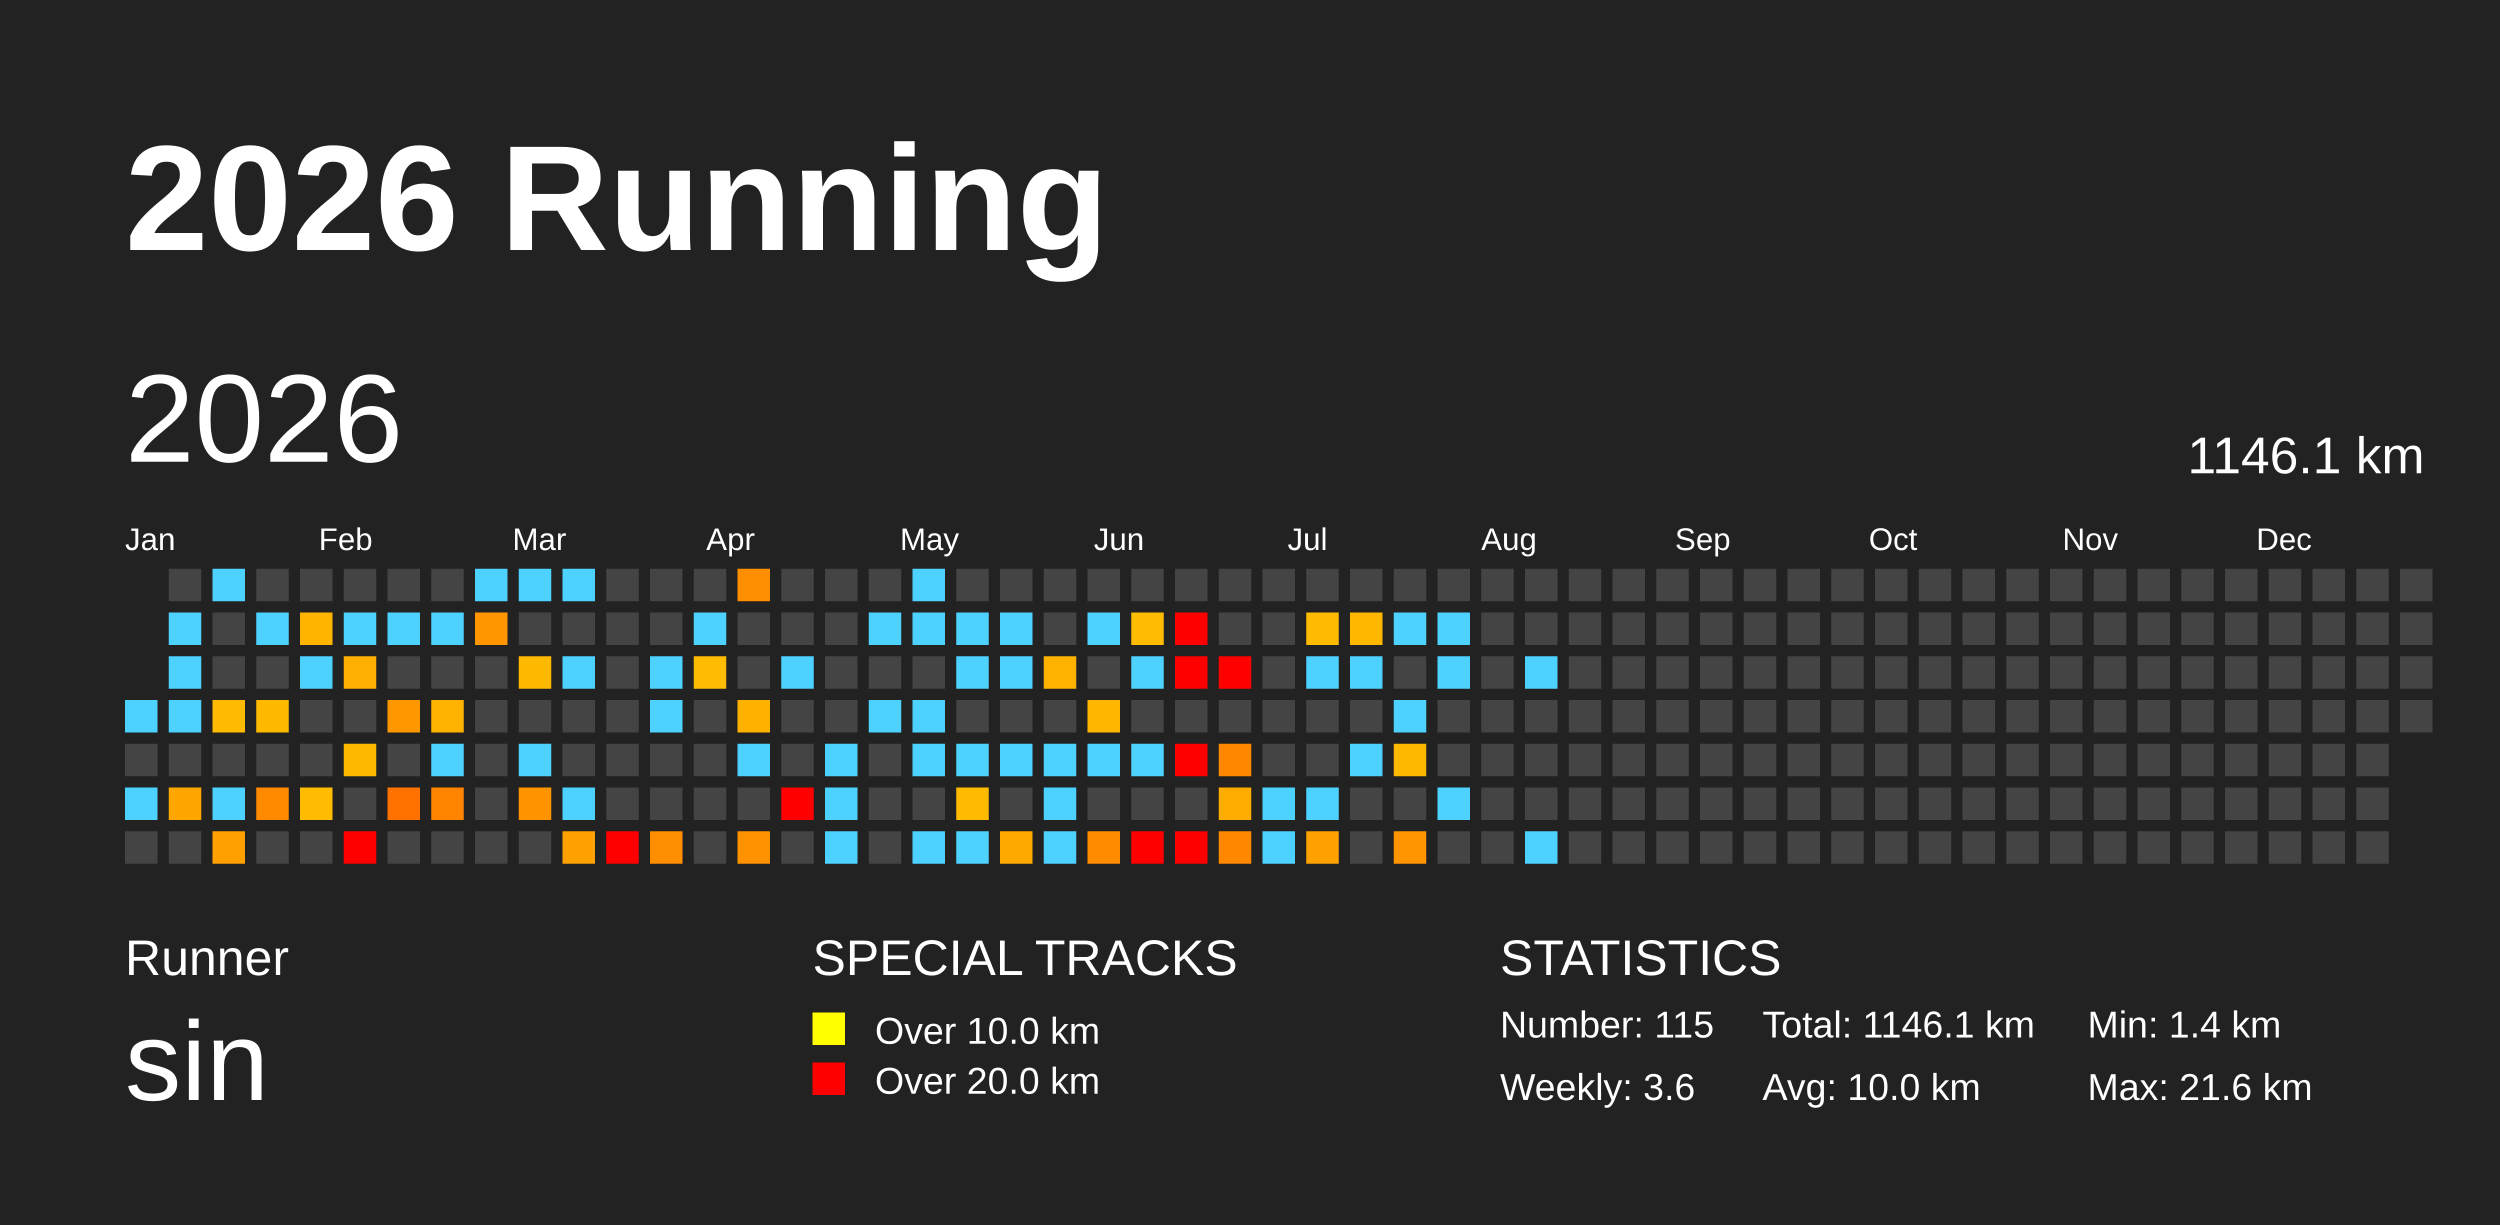
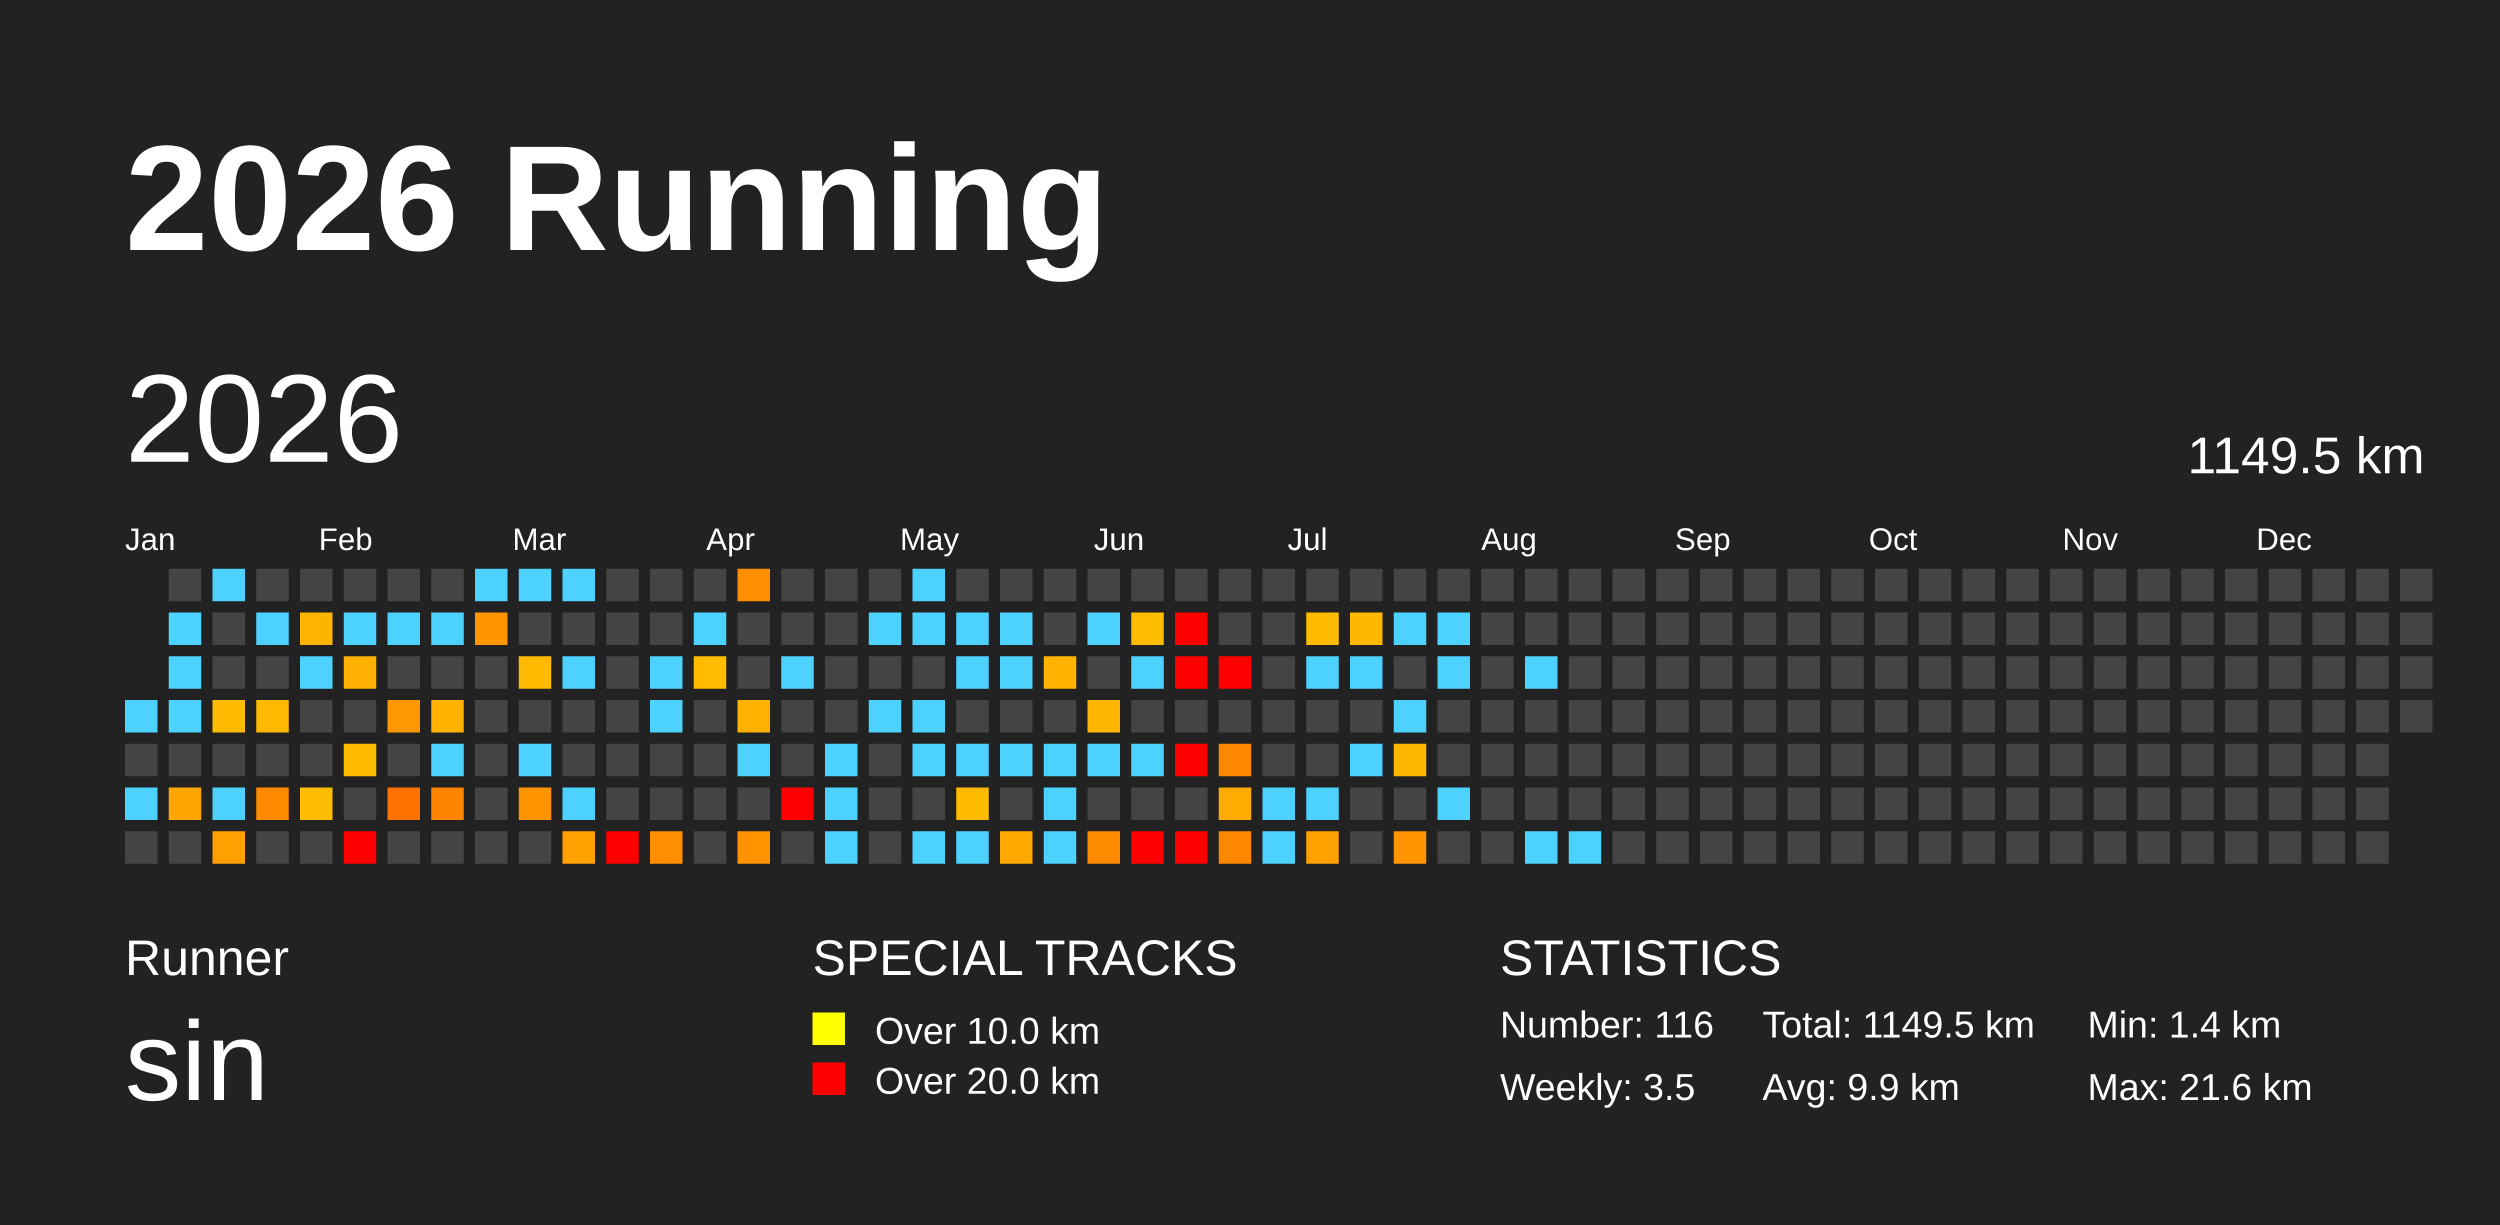
<svg xmlns="http://www.w3.org/2000/svg" baseProfile="full" height="98mm" version="1.1" viewBox="0,0,200,98" width="200mm">
  <defs />
  <rect fill="#222222" height="98" width="200" x="0" y="0" />
  <text fill="#FFFFFF" style="font-size:12px; font-family:Arial; font-weight:bold;" x="10" y="20">2026 Running</text>
  <text fill="#FFFFFF" style="font-size:4px; font-family:Arial" x="10" y="78">Runner</text>
  <text fill="#FFFFFF" style="font-size:9px; font-family:Arial" x="10" y="88">sin</text>
  <text fill="#FFFFFF" style="font-size:4px; font-family:Arial" x="65" y="78">SPECIAL TRACKS</text>
  <rect fill="yellow" height="2.6" width="2.6" x="65" y="81" />
  <text fill="#FFFFFF" style="font-size:3px; font-family:Arial" x="70" y="83.5">Over 10.0 km</text>
  <rect fill="red" height="2.6" width="2.6" x="65" y="85" />
  <text fill="#FFFFFF" style="font-size:3px; font-family:Arial" x="70" y="87.5">Over 20.0 km</text>
  <text fill="#FFFFFF" style="font-size:4px; font-family:Arial" x="120" y="78">STATISTICS</text>
-   <text fill="#FFFFFF" style="font-size:3px; font-family:Arial" x="120" y="83">Number: 115</text>
-   <text fill="#FFFFFF" style="font-size:3px; font-family:Arial" x="120" y="88">Weekly: 3.6</text>
-   <text fill="#FFFFFF" style="font-size:3px; font-family:Arial" x="141" y="83">Total: 1146.1 km</text>
-   <text fill="#FFFFFF" style="font-size:3px; font-family:Arial" x="141" y="88">Avg: 10.0 km</text>
+   <text fill="#FFFFFF" style="font-size:3px; font-family:Arial" x="120" y="83">Number: 116</text>
+   <text fill="#FFFFFF" style="font-size:3px; font-family:Arial" x="120" y="88">Weekly: 3.5</text>
+   <text fill="#FFFFFF" style="font-size:3px; font-family:Arial" x="141" y="83">Total: 1149.5 km</text>
+   <text fill="#FFFFFF" style="font-size:3px; font-family:Arial" x="141" y="88">Avg: 9.9 km</text>
  <text fill="#FFFFFF" style="font-size:3px; font-family:Arial" x="167" y="83">Min: 1.4 km</text>
  <text fill="#FFFFFF" style="font-size:3px; font-family:Arial" x="167" y="88">Max: 21.6 km</text>
  <text dominant-baseline="hanging" fill="#FFFFFF" style="font-size:10.0px; font-family:Arial;" x="10" y="30">2026</text>
-   <text dominant-baseline="hanging" fill="#FFFFFF" style="font-size:4.125px; font-family:Arial;" x="175" y="35">1146.1 km</text>
+   <text dominant-baseline="hanging" fill="#FFFFFF" style="font-size:4.125px; font-family:Arial;" x="175" y="35">1149.5 km</text>
  <text fill="#FFFFFF" style="font-size:2.5px; font-family:Arial" x="10.0" y="44">Jan</text>
  <text fill="#FFFFFF" style="font-size:2.5px; font-family:Arial" x="25.5" y="44">Feb</text>
  <text fill="#FFFFFF" style="font-size:2.5px; font-family:Arial" x="41.0" y="44">Mar</text>
  <text fill="#FFFFFF" style="font-size:2.5px; font-family:Arial" x="56.5" y="44">Apr</text>
  <text fill="#FFFFFF" style="font-size:2.5px; font-family:Arial" x="72.0" y="44">May</text>
  <text fill="#FFFFFF" style="font-size:2.5px; font-family:Arial" x="87.5" y="44">Jun</text>
  <text fill="#FFFFFF" style="font-size:2.5px; font-family:Arial" x="103.0" y="44">Jul</text>
  <text fill="#FFFFFF" style="font-size:2.5px; font-family:Arial" x="118.5" y="44">Aug</text>
  <text fill="#FFFFFF" style="font-size:2.5px; font-family:Arial" x="134.0" y="44">Sep</text>
  <text fill="#FFFFFF" style="font-size:2.5px; font-family:Arial" x="149.5" y="44">Oct</text>
  <text fill="#FFFFFF" style="font-size:2.5px; font-family:Arial" x="165.0" y="44">Nov</text>
  <text fill="#FFFFFF" style="font-size:2.5px; font-family:Arial" x="180.5" y="44">Dec</text>
  <rect fill="#4dd2ff" height="2.6" width="2.6" x="10.0" y="56.0" />
  <rect fill="#444444" height="2.6" width="2.6" x="10.0" y="59.5" />
  <rect fill="#4dd2ff" height="2.6" width="2.6" x="10.0" y="63.0" />
  <rect fill="#444444" height="2.6" width="2.6" x="10.0" y="66.5" />
  <rect fill="#444444" height="2.6" width="2.6" x="13.5" y="45.5" />
  <rect fill="#4dd2ff" height="2.6" width="2.6" x="13.5" y="49.0" />
  <rect fill="#4dd2ff" height="2.6" width="2.6" x="13.5" y="52.5" />
  <rect fill="#4dd2ff" height="2.6" width="2.6" x="13.5" y="56.0" />
  <rect fill="#444444" height="2.6" width="2.6" x="13.5" y="59.5" />
  <rect fill="#ffa600" height="2.6" width="2.6" x="13.5" y="63.0" />
  <rect fill="#444444" height="2.6" width="2.6" x="13.5" y="66.5" />
  <rect fill="#4dd2ff" height="2.6" width="2.6" x="17.0" y="45.5" />
  <rect fill="#444444" height="2.6" width="2.6" x="17.0" y="49.0" />
  <rect fill="#444444" height="2.6" width="2.6" x="17.0" y="52.5" />
  <rect fill="#ffbb00" height="2.6" width="2.6" x="17.0" y="56.0" />
  <rect fill="#444444" height="2.6" width="2.6" x="17.0" y="59.5" />
  <rect fill="#4dd2ff" height="2.6" width="2.6" x="17.0" y="63.0" />
  <rect fill="#ff9f00" height="2.6" width="2.6" x="17.0" y="66.5" />
  <rect fill="#444444" height="2.6" width="2.6" x="20.5" y="45.5" />
  <rect fill="#4dd2ff" height="2.6" width="2.6" x="20.5" y="49.0" />
  <rect fill="#444444" height="2.6" width="2.6" x="20.5" y="52.5" />
  <rect fill="#ffba00" height="2.6" width="2.6" x="20.5" y="56.0" />
  <rect fill="#444444" height="2.6" width="2.6" x="20.5" y="59.5" />
  <rect fill="#ff8a00" height="2.6" width="2.6" x="20.5" y="63.0" />
  <rect fill="#444444" height="2.6" width="2.6" x="20.5" y="66.5" />
  <rect fill="#444444" height="2.6" width="2.6" x="24.0" y="45.5" />
  <rect fill="#ffb500" height="2.6" width="2.6" x="24.0" y="49.0" />
  <rect fill="#4dd2ff" height="2.6" width="2.6" x="24.0" y="52.5" />
  <rect fill="#444444" height="2.6" width="2.6" x="24.0" y="56.0" />
  <rect fill="#444444" height="2.6" width="2.6" x="24.0" y="59.5" />
  <rect fill="#ffbc00" height="2.6" width="2.6" x="24.0" y="63.0" />
  <rect fill="#444444" height="2.6" width="2.6" x="24.0" y="66.5" />
  <rect fill="#444444" height="2.6" width="2.6" x="27.5" y="45.5" />
  <rect fill="#4dd2ff" height="2.6" width="2.6" x="27.5" y="49.0" />
  <rect fill="#ffb000" height="2.6" width="2.6" x="27.5" y="52.5" />
  <rect fill="#444444" height="2.6" width="2.6" x="27.5" y="56.0" />
  <rect fill="#ffba00" height="2.6" width="2.6" x="27.5" y="59.5" />
  <rect fill="#444444" height="2.6" width="2.6" x="27.5" y="63.0" />
  <rect fill="red" height="2.6" width="2.6" x="27.5" y="66.5" />
  <rect fill="#444444" height="2.6" width="2.6" x="31.0" y="45.5" />
  <rect fill="#4dd2ff" height="2.6" width="2.6" x="31.0" y="49.0" />
  <rect fill="#444444" height="2.6" width="2.6" x="31.0" y="52.5" />
  <rect fill="#ff9800" height="2.6" width="2.6" x="31.0" y="56.0" />
  <rect fill="#444444" height="2.6" width="2.6" x="31.0" y="59.5" />
  <rect fill="#ff7200" height="2.6" width="2.6" x="31.0" y="63.0" />
  <rect fill="#444444" height="2.6" width="2.6" x="31.0" y="66.5" />
  <rect fill="#444444" height="2.6" width="2.6" x="34.5" y="45.5" />
  <rect fill="#4dd2ff" height="2.6" width="2.6" x="34.5" y="49.0" />
  <rect fill="#444444" height="2.6" width="2.6" x="34.5" y="52.5" />
  <rect fill="#ffb200" height="2.6" width="2.6" x="34.5" y="56.0" />
  <rect fill="#4dd2ff" height="2.6" width="2.6" x="34.5" y="59.5" />
  <rect fill="#ff8400" height="2.6" width="2.6" x="34.5" y="63.0" />
  <rect fill="#444444" height="2.6" width="2.6" x="34.5" y="66.5" />
  <rect fill="#4dd2ff" height="2.6" width="2.6" x="38.0" y="45.5" />
  <rect fill="#ff9600" height="2.6" width="2.6" x="38.0" y="49.0" />
  <rect fill="#444444" height="2.6" width="2.6" x="38.0" y="52.5" />
  <rect fill="#444444" height="2.6" width="2.6" x="38.0" y="56.0" />
  <rect fill="#444444" height="2.6" width="2.6" x="38.0" y="59.5" />
  <rect fill="#444444" height="2.6" width="2.6" x="38.0" y="63.0" />
  <rect fill="#444444" height="2.6" width="2.6" x="38.0" y="66.5" />
  <rect fill="#4dd2ff" height="2.6" width="2.6" x="41.5" y="45.5" />
  <rect fill="#444444" height="2.6" width="2.6" x="41.5" y="49.0" />
  <rect fill="#ffb900" height="2.6" width="2.6" x="41.5" y="52.5" />
  <rect fill="#444444" height="2.6" width="2.6" x="41.5" y="56.0" />
  <rect fill="#4dd2ff" height="2.6" width="2.6" x="41.5" y="59.5" />
  <rect fill="#ff9400" height="2.6" width="2.6" x="41.5" y="63.0" />
  <rect fill="#444444" height="2.6" width="2.6" x="41.5" y="66.5" />
  <rect fill="#4dd2ff" height="2.6" width="2.6" x="45.0" y="45.5" />
  <rect fill="#444444" height="2.6" width="2.6" x="45.0" y="49.0" />
  <rect fill="#4dd2ff" height="2.6" width="2.6" x="45.0" y="52.5" />
  <rect fill="#444444" height="2.6" width="2.6" x="45.0" y="56.0" />
  <rect fill="#444444" height="2.6" width="2.6" x="45.0" y="59.5" />
  <rect fill="#4dd2ff" height="2.6" width="2.6" x="45.0" y="63.0" />
  <rect fill="#ffa100" height="2.6" width="2.6" x="45.0" y="66.5" />
  <rect fill="#444444" height="2.6" width="2.6" x="48.5" y="45.5" />
  <rect fill="#444444" height="2.6" width="2.6" x="48.5" y="49.0" />
  <rect fill="#444444" height="2.6" width="2.6" x="48.5" y="52.5" />
  <rect fill="#444444" height="2.6" width="2.6" x="48.5" y="56.0" />
  <rect fill="#444444" height="2.6" width="2.6" x="48.5" y="59.5" />
  <rect fill="#444444" height="2.6" width="2.6" x="48.5" y="63.0" />
  <rect fill="red" height="2.6" width="2.6" x="48.5" y="66.5" />
  <rect fill="#444444" height="2.6" width="2.6" x="52.0" y="45.5" />
  <rect fill="#444444" height="2.6" width="2.6" x="52.0" y="49.0" />
  <rect fill="#4dd2ff" height="2.6" width="2.6" x="52.0" y="52.5" />
  <rect fill="#4dd2ff" height="2.6" width="2.6" x="52.0" y="56.0" />
  <rect fill="#444444" height="2.6" width="2.6" x="52.0" y="59.5" />
  <rect fill="#444444" height="2.6" width="2.6" x="52.0" y="63.0" />
  <rect fill="#ff8e00" height="2.6" width="2.6" x="52.0" y="66.5" />
  <rect fill="#444444" height="2.6" width="2.6" x="55.5" y="45.5" />
  <rect fill="#4dd2ff" height="2.6" width="2.6" x="55.5" y="49.0" />
  <rect fill="#ffbc00" height="2.6" width="2.6" x="55.5" y="52.5" />
  <rect fill="#444444" height="2.6" width="2.6" x="55.5" y="56.0" />
  <rect fill="#444444" height="2.6" width="2.6" x="55.5" y="59.5" />
  <rect fill="#444444" height="2.6" width="2.6" x="55.5" y="63.0" />
  <rect fill="#444444" height="2.6" width="2.6" x="55.5" y="66.5" />
  <rect fill="#ff8e00" height="2.6" width="2.6" x="59.0" y="45.5" />
  <rect fill="#444444" height="2.6" width="2.6" x="59.0" y="49.0" />
  <rect fill="#444444" height="2.6" width="2.6" x="59.0" y="52.5" />
  <rect fill="#ffb100" height="2.6" width="2.6" x="59.0" y="56.0" />
  <rect fill="#4dd2ff" height="2.6" width="2.6" x="59.0" y="59.5" />
  <rect fill="#444444" height="2.6" width="2.6" x="59.0" y="63.0" />
  <rect fill="#ff9200" height="2.6" width="2.6" x="59.0" y="66.5" />
  <rect fill="#444444" height="2.6" width="2.6" x="62.5" y="45.5" />
  <rect fill="#444444" height="2.6" width="2.6" x="62.5" y="49.0" />
  <rect fill="#4dd2ff" height="2.6" width="2.6" x="62.5" y="52.5" />
  <rect fill="#444444" height="2.6" width="2.6" x="62.5" y="56.0" />
  <rect fill="#444444" height="2.6" width="2.6" x="62.5" y="59.5" />
  <rect fill="red" height="2.6" width="2.6" x="62.5" y="63.0" />
  <rect fill="#444444" height="2.6" width="2.6" x="62.5" y="66.5" />
  <rect fill="#444444" height="2.6" width="2.6" x="66.0" y="45.5" />
  <rect fill="#444444" height="2.6" width="2.6" x="66.0" y="49.0" />
  <rect fill="#444444" height="2.6" width="2.6" x="66.0" y="52.5" />
  <rect fill="#444444" height="2.6" width="2.6" x="66.0" y="56.0" />
  <rect fill="#4dd2ff" height="2.6" width="2.6" x="66.0" y="59.5" />
  <rect fill="#4dd2ff" height="2.6" width="2.6" x="66.0" y="63.0" />
  <rect fill="#4dd2ff" height="2.6" width="2.6" x="66.0" y="66.5" />
  <rect fill="#444444" height="2.6" width="2.6" x="69.5" y="45.5" />
  <rect fill="#4dd2ff" height="2.6" width="2.6" x="69.5" y="49.0" />
  <rect fill="#444444" height="2.6" width="2.6" x="69.5" y="52.5" />
  <rect fill="#4dd2ff" height="2.6" width="2.6" x="69.5" y="56.0" />
  <rect fill="#444444" height="2.6" width="2.6" x="69.5" y="59.5" />
  <rect fill="#444444" height="2.6" width="2.6" x="69.5" y="63.0" />
  <rect fill="#444444" height="2.6" width="2.6" x="69.5" y="66.5" />
  <rect fill="#4dd2ff" height="2.6" width="2.6" x="73.0" y="45.5" />
  <rect fill="#4dd2ff" height="2.6" width="2.6" x="73.0" y="49.0" />
  <rect fill="#444444" height="2.6" width="2.6" x="73.0" y="52.5" />
  <rect fill="#4dd2ff" height="2.6" width="2.6" x="73.0" y="56.0" />
  <rect fill="#4dd2ff" height="2.6" width="2.6" x="73.0" y="59.5" />
  <rect fill="#444444" height="2.6" width="2.6" x="73.0" y="63.0" />
  <rect fill="#4dd2ff" height="2.6" width="2.6" x="73.0" y="66.5" />
  <rect fill="#444444" height="2.6" width="2.6" x="76.5" y="45.5" />
  <rect fill="#4dd2ff" height="2.6" width="2.6" x="76.5" y="49.0" />
  <rect fill="#4dd2ff" height="2.6" width="2.6" x="76.5" y="52.5" />
  <rect fill="#444444" height="2.6" width="2.6" x="76.5" y="56.0" />
  <rect fill="#4dd2ff" height="2.6" width="2.6" x="76.5" y="59.5" />
  <rect fill="#ffbb00" height="2.6" width="2.6" x="76.5" y="63.0" />
  <rect fill="#4dd2ff" height="2.6" width="2.6" x="76.5" y="66.5" />
  <rect fill="#444444" height="2.6" width="2.6" x="80.0" y="45.5" />
  <rect fill="#4dd2ff" height="2.6" width="2.6" x="80.0" y="49.0" />
  <rect fill="#4dd2ff" height="2.6" width="2.6" x="80.0" y="52.5" />
  <rect fill="#444444" height="2.6" width="2.6" x="80.0" y="56.0" />
  <rect fill="#4dd2ff" height="2.6" width="2.6" x="80.0" y="59.5" />
  <rect fill="#444444" height="2.6" width="2.6" x="80.0" y="63.0" />
  <rect fill="#ffa900" height="2.6" width="2.6" x="80.0" y="66.5" />
  <rect fill="#444444" height="2.6" width="2.6" x="83.5" y="45.5" />
  <rect fill="#444444" height="2.6" width="2.6" x="83.5" y="49.0" />
  <rect fill="#ffb300" height="2.6" width="2.6" x="83.5" y="52.5" />
  <rect fill="#444444" height="2.6" width="2.6" x="83.5" y="56.0" />
  <rect fill="#4dd2ff" height="2.6" width="2.6" x="83.5" y="59.5" />
  <rect fill="#4dd2ff" height="2.6" width="2.6" x="83.5" y="63.0" />
  <rect fill="#4dd2ff" height="2.6" width="2.6" x="83.5" y="66.5" />
  <rect fill="#444444" height="2.6" width="2.6" x="87.0" y="45.5" />
  <rect fill="#4dd2ff" height="2.6" width="2.6" x="87.0" y="49.0" />
  <rect fill="#444444" height="2.6" width="2.6" x="87.0" y="52.5" />
  <rect fill="#ffb600" height="2.6" width="2.6" x="87.0" y="56.0" />
  <rect fill="#4dd2ff" height="2.6" width="2.6" x="87.0" y="59.5" />
  <rect fill="#444444" height="2.6" width="2.6" x="87.0" y="63.0" />
  <rect fill="#ff8b00" height="2.6" width="2.6" x="87.0" y="66.5" />
  <rect fill="#444444" height="2.6" width="2.6" x="90.5" y="45.5" />
  <rect fill="#ffbc00" height="2.6" width="2.6" x="90.5" y="49.0" />
  <rect fill="#4dd2ff" height="2.6" width="2.6" x="90.5" y="52.5" />
  <rect fill="#444444" height="2.6" width="2.6" x="90.5" y="56.0" />
  <rect fill="#4dd2ff" height="2.6" width="2.6" x="90.5" y="59.5" />
  <rect fill="#444444" height="2.6" width="2.6" x="90.5" y="63.0" />
  <rect fill="red" height="2.6" width="2.6" x="90.5" y="66.5" />
  <rect fill="#444444" height="2.6" width="2.6" x="94.0" y="45.5" />
  <rect fill="red" height="2.6" width="2.6" x="94.0" y="49.0" />
  <rect fill="red" height="2.6" width="2.6" x="94.0" y="52.5" />
  <rect fill="#444444" height="2.6" width="2.6" x="94.0" y="56.0" />
  <rect fill="red" height="2.6" width="2.6" x="94.0" y="59.5" />
  <rect fill="#444444" height="2.6" width="2.6" x="94.0" y="63.0" />
  <rect fill="red" height="2.6" width="2.6" x="94.0" y="66.5" />
  <rect fill="#444444" height="2.6" width="2.6" x="97.5" y="45.5" />
  <rect fill="#444444" height="2.6" width="2.6" x="97.5" y="49.0" />
  <rect fill="red" height="2.6" width="2.6" x="97.5" y="52.5" />
  <rect fill="#444444" height="2.6" width="2.6" x="97.5" y="56.0" />
  <rect fill="#ff8800" height="2.6" width="2.6" x="97.5" y="59.5" />
  <rect fill="#ffac00" height="2.6" width="2.6" x="97.5" y="63.0" />
  <rect fill="#ff8800" height="2.6" width="2.6" x="97.5" y="66.5" />
  <rect fill="#444444" height="2.6" width="2.6" x="101.0" y="45.5" />
  <rect fill="#444444" height="2.6" width="2.6" x="101.0" y="49.0" />
  <rect fill="#444444" height="2.6" width="2.6" x="101.0" y="52.5" />
  <rect fill="#444444" height="2.6" width="2.6" x="101.0" y="56.0" />
  <rect fill="#444444" height="2.6" width="2.6" x="101.0" y="59.5" />
  <rect fill="#4dd2ff" height="2.6" width="2.6" x="101.0" y="63.0" />
  <rect fill="#4dd2ff" height="2.6" width="2.6" x="101.0" y="66.5" />
  <rect fill="#444444" height="2.6" width="2.6" x="104.5" y="45.5" />
  <rect fill="#ffbb00" height="2.6" width="2.6" x="104.5" y="49.0" />
  <rect fill="#4dd2ff" height="2.6" width="2.6" x="104.5" y="52.5" />
  <rect fill="#444444" height="2.6" width="2.6" x="104.5" y="56.0" />
  <rect fill="#444444" height="2.6" width="2.6" x="104.5" y="59.5" />
  <rect fill="#4dd2ff" height="2.6" width="2.6" x="104.5" y="63.0" />
  <rect fill="#ffa200" height="2.6" width="2.6" x="104.5" y="66.5" />
  <rect fill="#444444" height="2.6" width="2.6" x="108.0" y="45.5" />
  <rect fill="#ffb700" height="2.6" width="2.6" x="108.0" y="49.0" />
  <rect fill="#4dd2ff" height="2.6" width="2.6" x="108.0" y="52.5" />
  <rect fill="#444444" height="2.6" width="2.6" x="108.0" y="56.0" />
  <rect fill="#4dd2ff" height="2.6" width="2.6" x="108.0" y="59.5" />
  <rect fill="#444444" height="2.6" width="2.6" x="108.0" y="63.0" />
  <rect fill="#444444" height="2.6" width="2.6" x="108.0" y="66.5" />
  <rect fill="#444444" height="2.6" width="2.6" x="111.5" y="45.5" />
  <rect fill="#4dd2ff" height="2.6" width="2.6" x="111.5" y="49.0" />
  <rect fill="#444444" height="2.6" width="2.6" x="111.5" y="52.5" />
  <rect fill="#4dd2ff" height="2.6" width="2.6" x="111.5" y="56.0" />
  <rect fill="#ffb800" height="2.6" width="2.6" x="111.5" y="59.5" />
  <rect fill="#444444" height="2.6" width="2.6" x="111.5" y="63.0" />
  <rect fill="#ff9500" height="2.6" width="2.6" x="111.5" y="66.5" />
  <rect fill="#444444" height="2.6" width="2.6" x="115.0" y="45.5" />
  <rect fill="#4dd2ff" height="2.6" width="2.6" x="115.0" y="49.0" />
  <rect fill="#4dd2ff" height="2.6" width="2.6" x="115.0" y="52.5" />
  <rect fill="#444444" height="2.6" width="2.6" x="115.0" y="56.0" />
  <rect fill="#444444" height="2.6" width="2.6" x="115.0" y="59.5" />
  <rect fill="#4dd2ff" height="2.6" width="2.6" x="115.0" y="63.0" />
  <rect fill="#444444" height="2.6" width="2.6" x="115.0" y="66.5" />
  <rect fill="#444444" height="2.6" width="2.6" x="118.5" y="45.5" />
  <rect fill="#444444" height="2.6" width="2.6" x="118.5" y="49.0" />
  <rect fill="#444444" height="2.6" width="2.6" x="118.5" y="52.5" />
  <rect fill="#444444" height="2.6" width="2.6" x="118.5" y="56.0" />
  <rect fill="#444444" height="2.6" width="2.6" x="118.5" y="59.5" />
  <rect fill="#444444" height="2.6" width="2.6" x="118.5" y="63.0" />
  <rect fill="#444444" height="2.6" width="2.6" x="118.5" y="66.5" />
  <rect fill="#444444" height="2.6" width="2.6" x="122.0" y="45.5" />
  <rect fill="#444444" height="2.6" width="2.6" x="122.0" y="49.0" />
  <rect fill="#4dd2ff" height="2.6" width="2.6" x="122.0" y="52.5" />
  <rect fill="#444444" height="2.6" width="2.6" x="122.0" y="56.0" />
  <rect fill="#444444" height="2.6" width="2.6" x="122.0" y="59.5" />
  <rect fill="#444444" height="2.6" width="2.6" x="122.0" y="63.0" />
  <rect fill="#4dd2ff" height="2.6" width="2.6" x="122.0" y="66.5" />
  <rect fill="#444444" height="2.6" width="2.6" x="125.5" y="45.5" />
  <rect fill="#444444" height="2.6" width="2.6" x="125.5" y="49.0" />
  <rect fill="#444444" height="2.6" width="2.6" x="125.5" y="52.5" />
  <rect fill="#444444" height="2.6" width="2.6" x="125.5" y="56.0" />
  <rect fill="#444444" height="2.6" width="2.6" x="125.5" y="59.5" />
  <rect fill="#444444" height="2.6" width="2.6" x="125.5" y="63.0" />
-   <rect fill="#444444" height="2.6" width="2.6" x="125.5" y="66.5" />
+   <rect fill="#4dd2ff" height="2.6" width="2.6" x="125.5" y="66.5" />
  <rect fill="#444444" height="2.6" width="2.6" x="129.0" y="45.5" />
  <rect fill="#444444" height="2.6" width="2.6" x="129.0" y="49.0" />
  <rect fill="#444444" height="2.6" width="2.6" x="129.0" y="52.5" />
  <rect fill="#444444" height="2.6" width="2.6" x="129.0" y="56.0" />
  <rect fill="#444444" height="2.6" width="2.6" x="129.0" y="59.5" />
  <rect fill="#444444" height="2.6" width="2.6" x="129.0" y="63.0" />
  <rect fill="#444444" height="2.6" width="2.6" x="129.0" y="66.5" />
  <rect fill="#444444" height="2.6" width="2.6" x="132.5" y="45.5" />
  <rect fill="#444444" height="2.6" width="2.6" x="132.5" y="49.0" />
  <rect fill="#444444" height="2.6" width="2.6" x="132.5" y="52.5" />
  <rect fill="#444444" height="2.6" width="2.6" x="132.5" y="56.0" />
  <rect fill="#444444" height="2.6" width="2.6" x="132.5" y="59.5" />
  <rect fill="#444444" height="2.6" width="2.6" x="132.5" y="63.0" />
  <rect fill="#444444" height="2.6" width="2.6" x="132.5" y="66.5" />
  <rect fill="#444444" height="2.6" width="2.6" x="136.0" y="45.5" />
  <rect fill="#444444" height="2.6" width="2.6" x="136.0" y="49.0" />
  <rect fill="#444444" height="2.6" width="2.6" x="136.0" y="52.5" />
  <rect fill="#444444" height="2.6" width="2.6" x="136.0" y="56.0" />
  <rect fill="#444444" height="2.6" width="2.6" x="136.0" y="59.5" />
  <rect fill="#444444" height="2.6" width="2.6" x="136.0" y="63.0" />
  <rect fill="#444444" height="2.6" width="2.6" x="136.0" y="66.5" />
  <rect fill="#444444" height="2.6" width="2.6" x="139.5" y="45.5" />
  <rect fill="#444444" height="2.6" width="2.6" x="139.5" y="49.0" />
  <rect fill="#444444" height="2.6" width="2.6" x="139.5" y="52.5" />
  <rect fill="#444444" height="2.6" width="2.6" x="139.5" y="56.0" />
  <rect fill="#444444" height="2.6" width="2.6" x="139.5" y="59.5" />
  <rect fill="#444444" height="2.6" width="2.6" x="139.5" y="63.0" />
  <rect fill="#444444" height="2.6" width="2.6" x="139.5" y="66.5" />
  <rect fill="#444444" height="2.6" width="2.6" x="143.0" y="45.5" />
  <rect fill="#444444" height="2.6" width="2.6" x="143.0" y="49.0" />
  <rect fill="#444444" height="2.6" width="2.6" x="143.0" y="52.5" />
  <rect fill="#444444" height="2.6" width="2.6" x="143.0" y="56.0" />
  <rect fill="#444444" height="2.6" width="2.6" x="143.0" y="59.5" />
  <rect fill="#444444" height="2.6" width="2.6" x="143.0" y="63.0" />
  <rect fill="#444444" height="2.6" width="2.6" x="143.0" y="66.5" />
  <rect fill="#444444" height="2.6" width="2.6" x="146.5" y="45.5" />
  <rect fill="#444444" height="2.6" width="2.6" x="146.5" y="49.0" />
  <rect fill="#444444" height="2.6" width="2.6" x="146.5" y="52.5" />
  <rect fill="#444444" height="2.6" width="2.6" x="146.5" y="56.0" />
  <rect fill="#444444" height="2.6" width="2.6" x="146.5" y="59.5" />
  <rect fill="#444444" height="2.6" width="2.6" x="146.5" y="63.0" />
  <rect fill="#444444" height="2.6" width="2.6" x="146.5" y="66.5" />
  <rect fill="#444444" height="2.6" width="2.6" x="150.0" y="45.5" />
  <rect fill="#444444" height="2.6" width="2.6" x="150.0" y="49.0" />
  <rect fill="#444444" height="2.6" width="2.6" x="150.0" y="52.5" />
  <rect fill="#444444" height="2.6" width="2.6" x="150.0" y="56.0" />
  <rect fill="#444444" height="2.6" width="2.6" x="150.0" y="59.5" />
  <rect fill="#444444" height="2.6" width="2.6" x="150.0" y="63.0" />
  <rect fill="#444444" height="2.6" width="2.6" x="150.0" y="66.5" />
  <rect fill="#444444" height="2.6" width="2.6" x="153.5" y="45.5" />
  <rect fill="#444444" height="2.6" width="2.6" x="153.5" y="49.0" />
  <rect fill="#444444" height="2.6" width="2.6" x="153.5" y="52.5" />
  <rect fill="#444444" height="2.6" width="2.6" x="153.5" y="56.0" />
  <rect fill="#444444" height="2.6" width="2.6" x="153.5" y="59.5" />
  <rect fill="#444444" height="2.6" width="2.6" x="153.5" y="63.0" />
  <rect fill="#444444" height="2.6" width="2.6" x="153.5" y="66.5" />
  <rect fill="#444444" height="2.6" width="2.6" x="157.0" y="45.5" />
  <rect fill="#444444" height="2.6" width="2.6" x="157.0" y="49.0" />
  <rect fill="#444444" height="2.6" width="2.6" x="157.0" y="52.5" />
  <rect fill="#444444" height="2.6" width="2.6" x="157.0" y="56.0" />
  <rect fill="#444444" height="2.6" width="2.6" x="157.0" y="59.5" />
  <rect fill="#444444" height="2.6" width="2.6" x="157.0" y="63.0" />
  <rect fill="#444444" height="2.6" width="2.6" x="157.0" y="66.5" />
  <rect fill="#444444" height="2.6" width="2.6" x="160.5" y="45.5" />
  <rect fill="#444444" height="2.6" width="2.6" x="160.5" y="49.0" />
  <rect fill="#444444" height="2.6" width="2.6" x="160.5" y="52.5" />
  <rect fill="#444444" height="2.6" width="2.6" x="160.5" y="56.0" />
  <rect fill="#444444" height="2.6" width="2.6" x="160.5" y="59.5" />
  <rect fill="#444444" height="2.6" width="2.6" x="160.5" y="63.0" />
  <rect fill="#444444" height="2.6" width="2.6" x="160.5" y="66.5" />
  <rect fill="#444444" height="2.6" width="2.6" x="164.0" y="45.5" />
  <rect fill="#444444" height="2.6" width="2.6" x="164.0" y="49.0" />
  <rect fill="#444444" height="2.6" width="2.6" x="164.0" y="52.5" />
  <rect fill="#444444" height="2.6" width="2.6" x="164.0" y="56.0" />
  <rect fill="#444444" height="2.6" width="2.6" x="164.0" y="59.5" />
  <rect fill="#444444" height="2.6" width="2.6" x="164.0" y="63.0" />
  <rect fill="#444444" height="2.6" width="2.6" x="164.0" y="66.5" />
  <rect fill="#444444" height="2.6" width="2.6" x="167.5" y="45.5" />
  <rect fill="#444444" height="2.6" width="2.6" x="167.5" y="49.0" />
  <rect fill="#444444" height="2.6" width="2.6" x="167.5" y="52.5" />
  <rect fill="#444444" height="2.6" width="2.6" x="167.5" y="56.0" />
  <rect fill="#444444" height="2.6" width="2.6" x="167.5" y="59.5" />
  <rect fill="#444444" height="2.6" width="2.6" x="167.5" y="63.0" />
  <rect fill="#444444" height="2.6" width="2.6" x="167.5" y="66.5" />
  <rect fill="#444444" height="2.6" width="2.6" x="171.0" y="45.5" />
  <rect fill="#444444" height="2.6" width="2.6" x="171.0" y="49.0" />
  <rect fill="#444444" height="2.6" width="2.6" x="171.0" y="52.5" />
  <rect fill="#444444" height="2.6" width="2.6" x="171.0" y="56.0" />
  <rect fill="#444444" height="2.6" width="2.6" x="171.0" y="59.5" />
  <rect fill="#444444" height="2.6" width="2.6" x="171.0" y="63.0" />
  <rect fill="#444444" height="2.6" width="2.6" x="171.0" y="66.5" />
  <rect fill="#444444" height="2.6" width="2.6" x="174.5" y="45.5" />
  <rect fill="#444444" height="2.6" width="2.6" x="174.5" y="49.0" />
  <rect fill="#444444" height="2.6" width="2.6" x="174.5" y="52.5" />
  <rect fill="#444444" height="2.6" width="2.6" x="174.5" y="56.0" />
  <rect fill="#444444" height="2.6" width="2.6" x="174.5" y="59.5" />
  <rect fill="#444444" height="2.6" width="2.6" x="174.5" y="63.0" />
  <rect fill="#444444" height="2.6" width="2.6" x="174.5" y="66.5" />
  <rect fill="#444444" height="2.6" width="2.6" x="178.0" y="45.5" />
  <rect fill="#444444" height="2.6" width="2.6" x="178.0" y="49.0" />
  <rect fill="#444444" height="2.6" width="2.6" x="178.0" y="52.5" />
  <rect fill="#444444" height="2.6" width="2.6" x="178.0" y="56.0" />
  <rect fill="#444444" height="2.6" width="2.6" x="178.0" y="59.5" />
  <rect fill="#444444" height="2.6" width="2.6" x="178.0" y="63.0" />
  <rect fill="#444444" height="2.6" width="2.6" x="178.0" y="66.5" />
  <rect fill="#444444" height="2.6" width="2.6" x="181.5" y="45.5" />
  <rect fill="#444444" height="2.6" width="2.6" x="181.5" y="49.0" />
  <rect fill="#444444" height="2.6" width="2.6" x="181.5" y="52.5" />
  <rect fill="#444444" height="2.6" width="2.6" x="181.5" y="56.0" />
  <rect fill="#444444" height="2.6" width="2.6" x="181.5" y="59.5" />
  <rect fill="#444444" height="2.6" width="2.6" x="181.5" y="63.0" />
  <rect fill="#444444" height="2.6" width="2.6" x="181.5" y="66.5" />
  <rect fill="#444444" height="2.6" width="2.6" x="185.0" y="45.5" />
  <rect fill="#444444" height="2.6" width="2.6" x="185.0" y="49.0" />
  <rect fill="#444444" height="2.6" width="2.6" x="185.0" y="52.5" />
  <rect fill="#444444" height="2.6" width="2.6" x="185.0" y="56.0" />
  <rect fill="#444444" height="2.6" width="2.6" x="185.0" y="59.5" />
  <rect fill="#444444" height="2.6" width="2.6" x="185.0" y="63.0" />
  <rect fill="#444444" height="2.6" width="2.6" x="185.0" y="66.5" />
  <rect fill="#444444" height="2.6" width="2.6" x="188.5" y="45.5" />
  <rect fill="#444444" height="2.6" width="2.6" x="188.5" y="49.0" />
  <rect fill="#444444" height="2.6" width="2.6" x="188.5" y="52.5" />
  <rect fill="#444444" height="2.6" width="2.6" x="188.5" y="56.0" />
  <rect fill="#444444" height="2.6" width="2.6" x="188.5" y="59.5" />
  <rect fill="#444444" height="2.6" width="2.6" x="188.5" y="63.0" />
  <rect fill="#444444" height="2.6" width="2.6" x="188.5" y="66.5" />
  <rect fill="#444444" height="2.6" width="2.6" x="192.0" y="45.5" />
  <rect fill="#444444" height="2.6" width="2.6" x="192.0" y="49.0" />
  <rect fill="#444444" height="2.6" width="2.6" x="192.0" y="52.5" />
  <rect fill="#444444" height="2.6" width="2.6" x="192.0" y="56.0" />
</svg>
